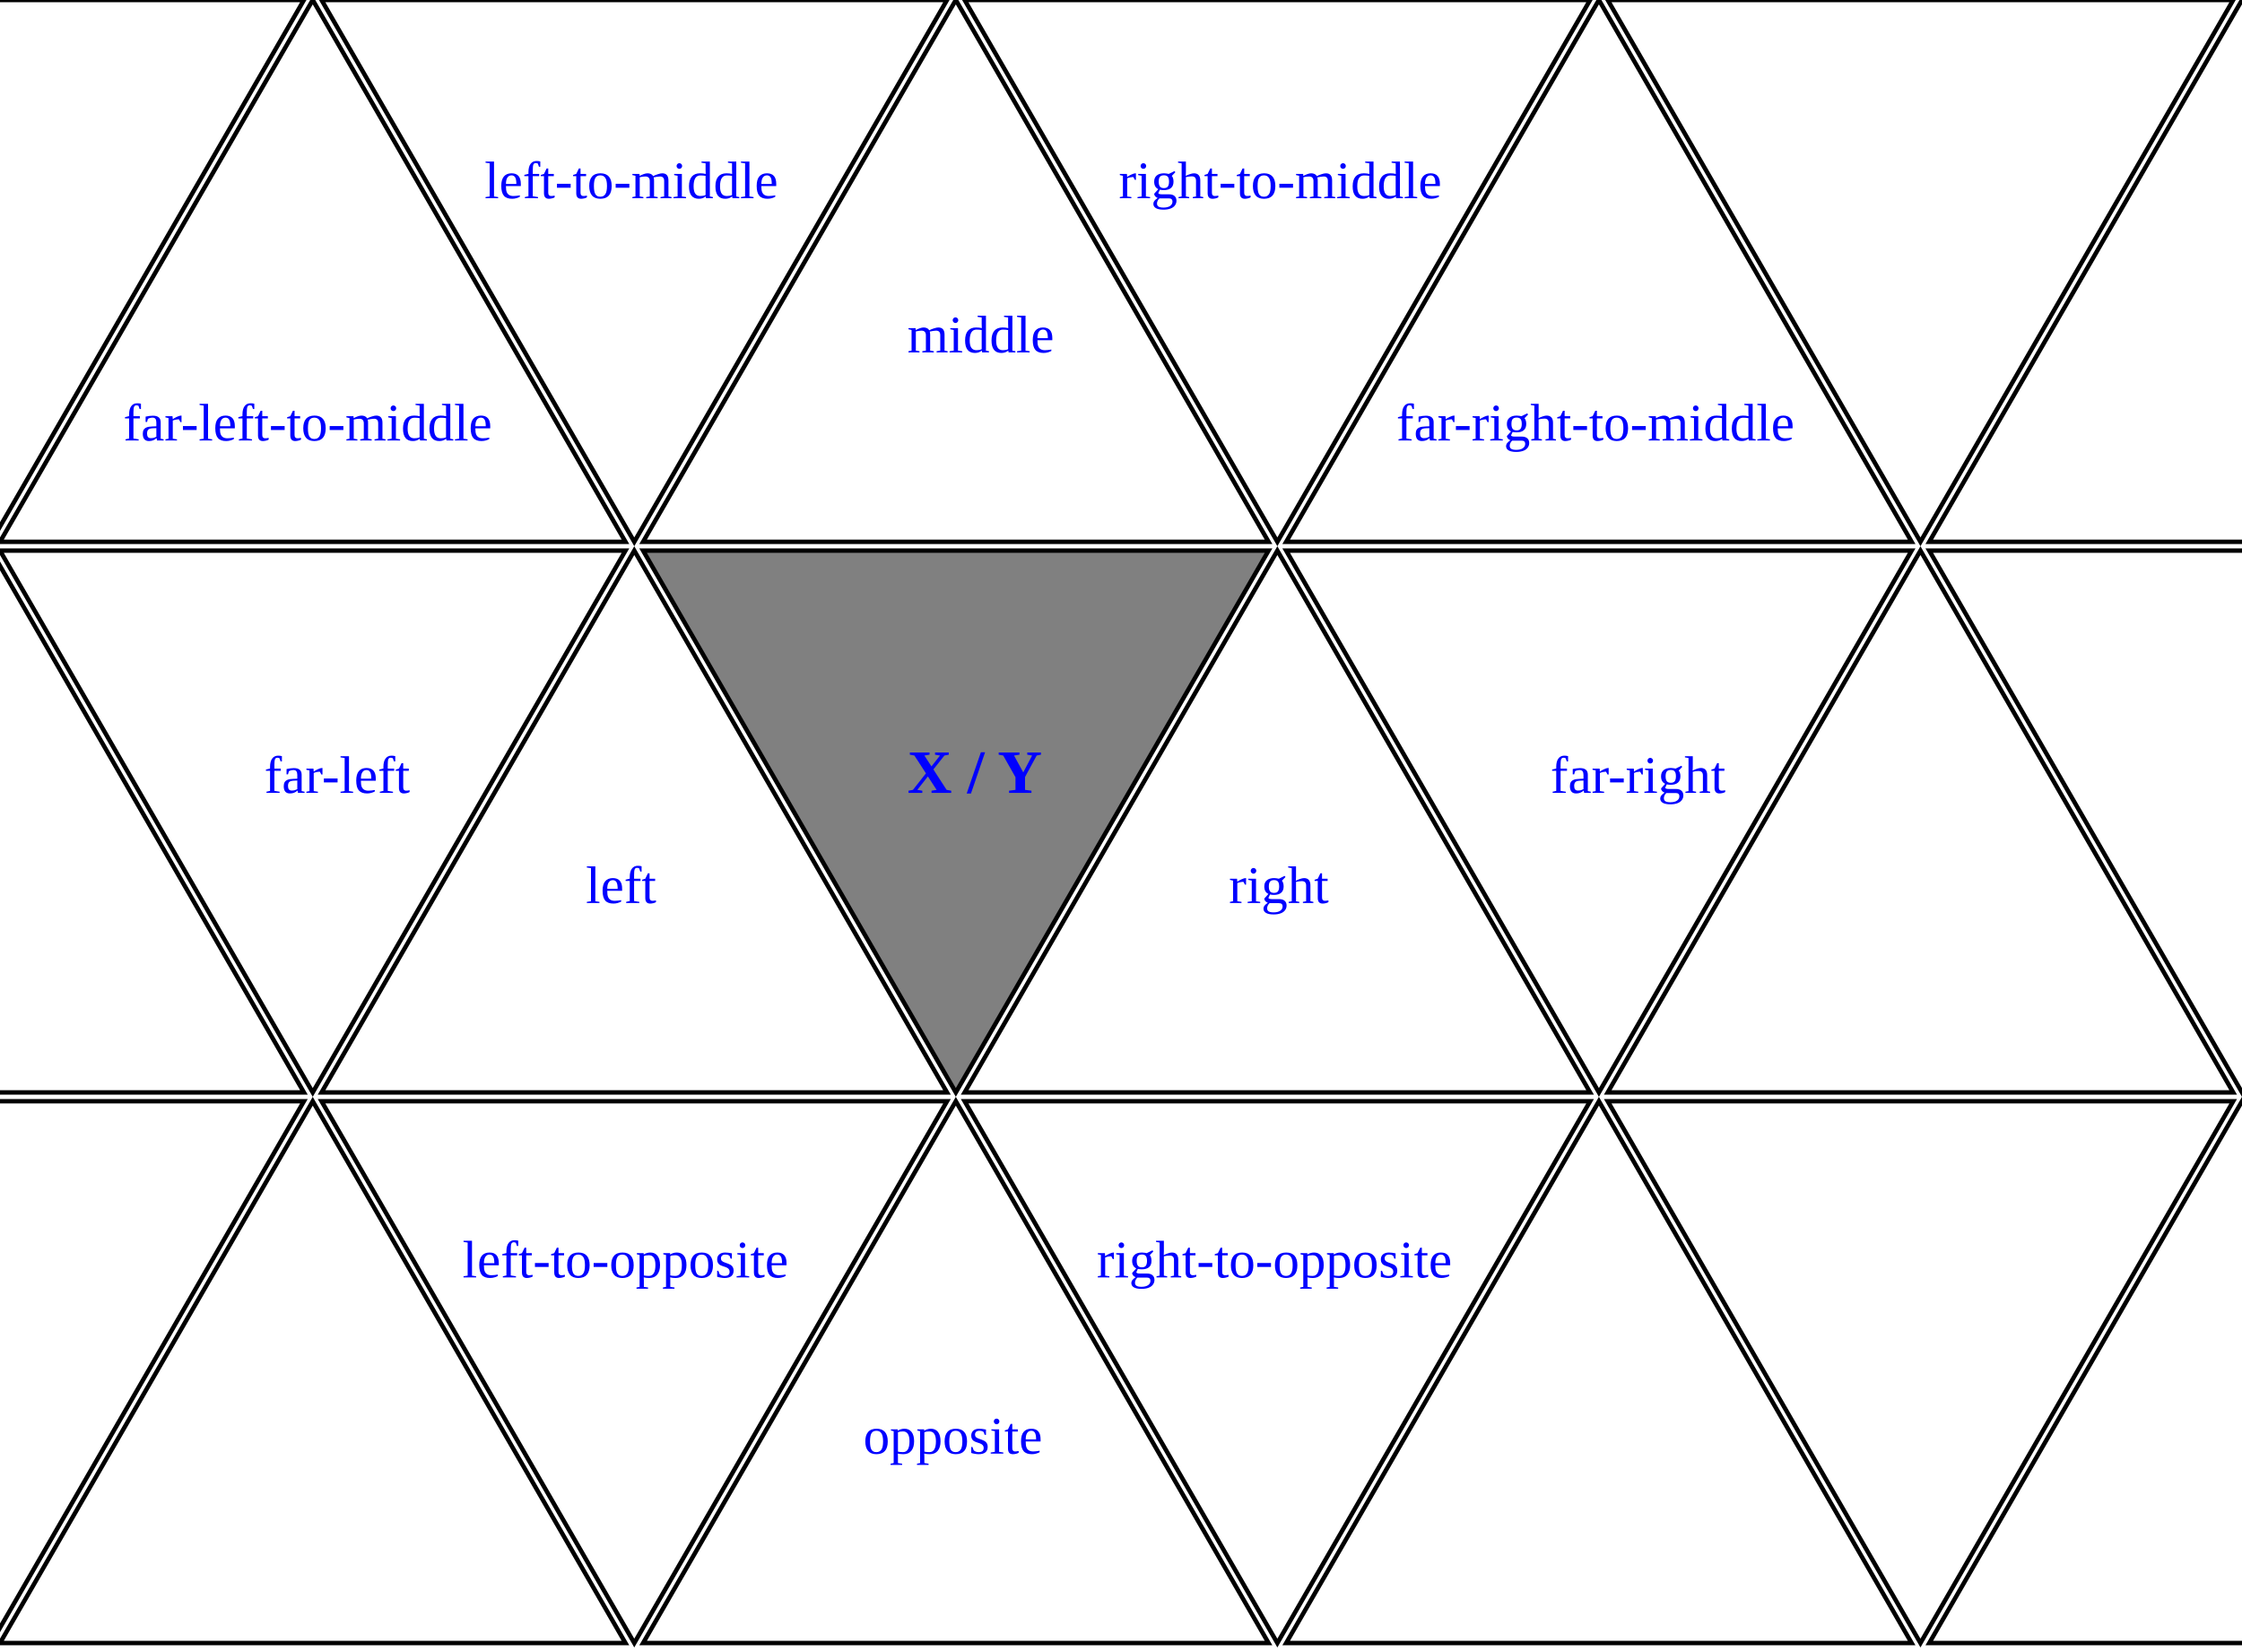
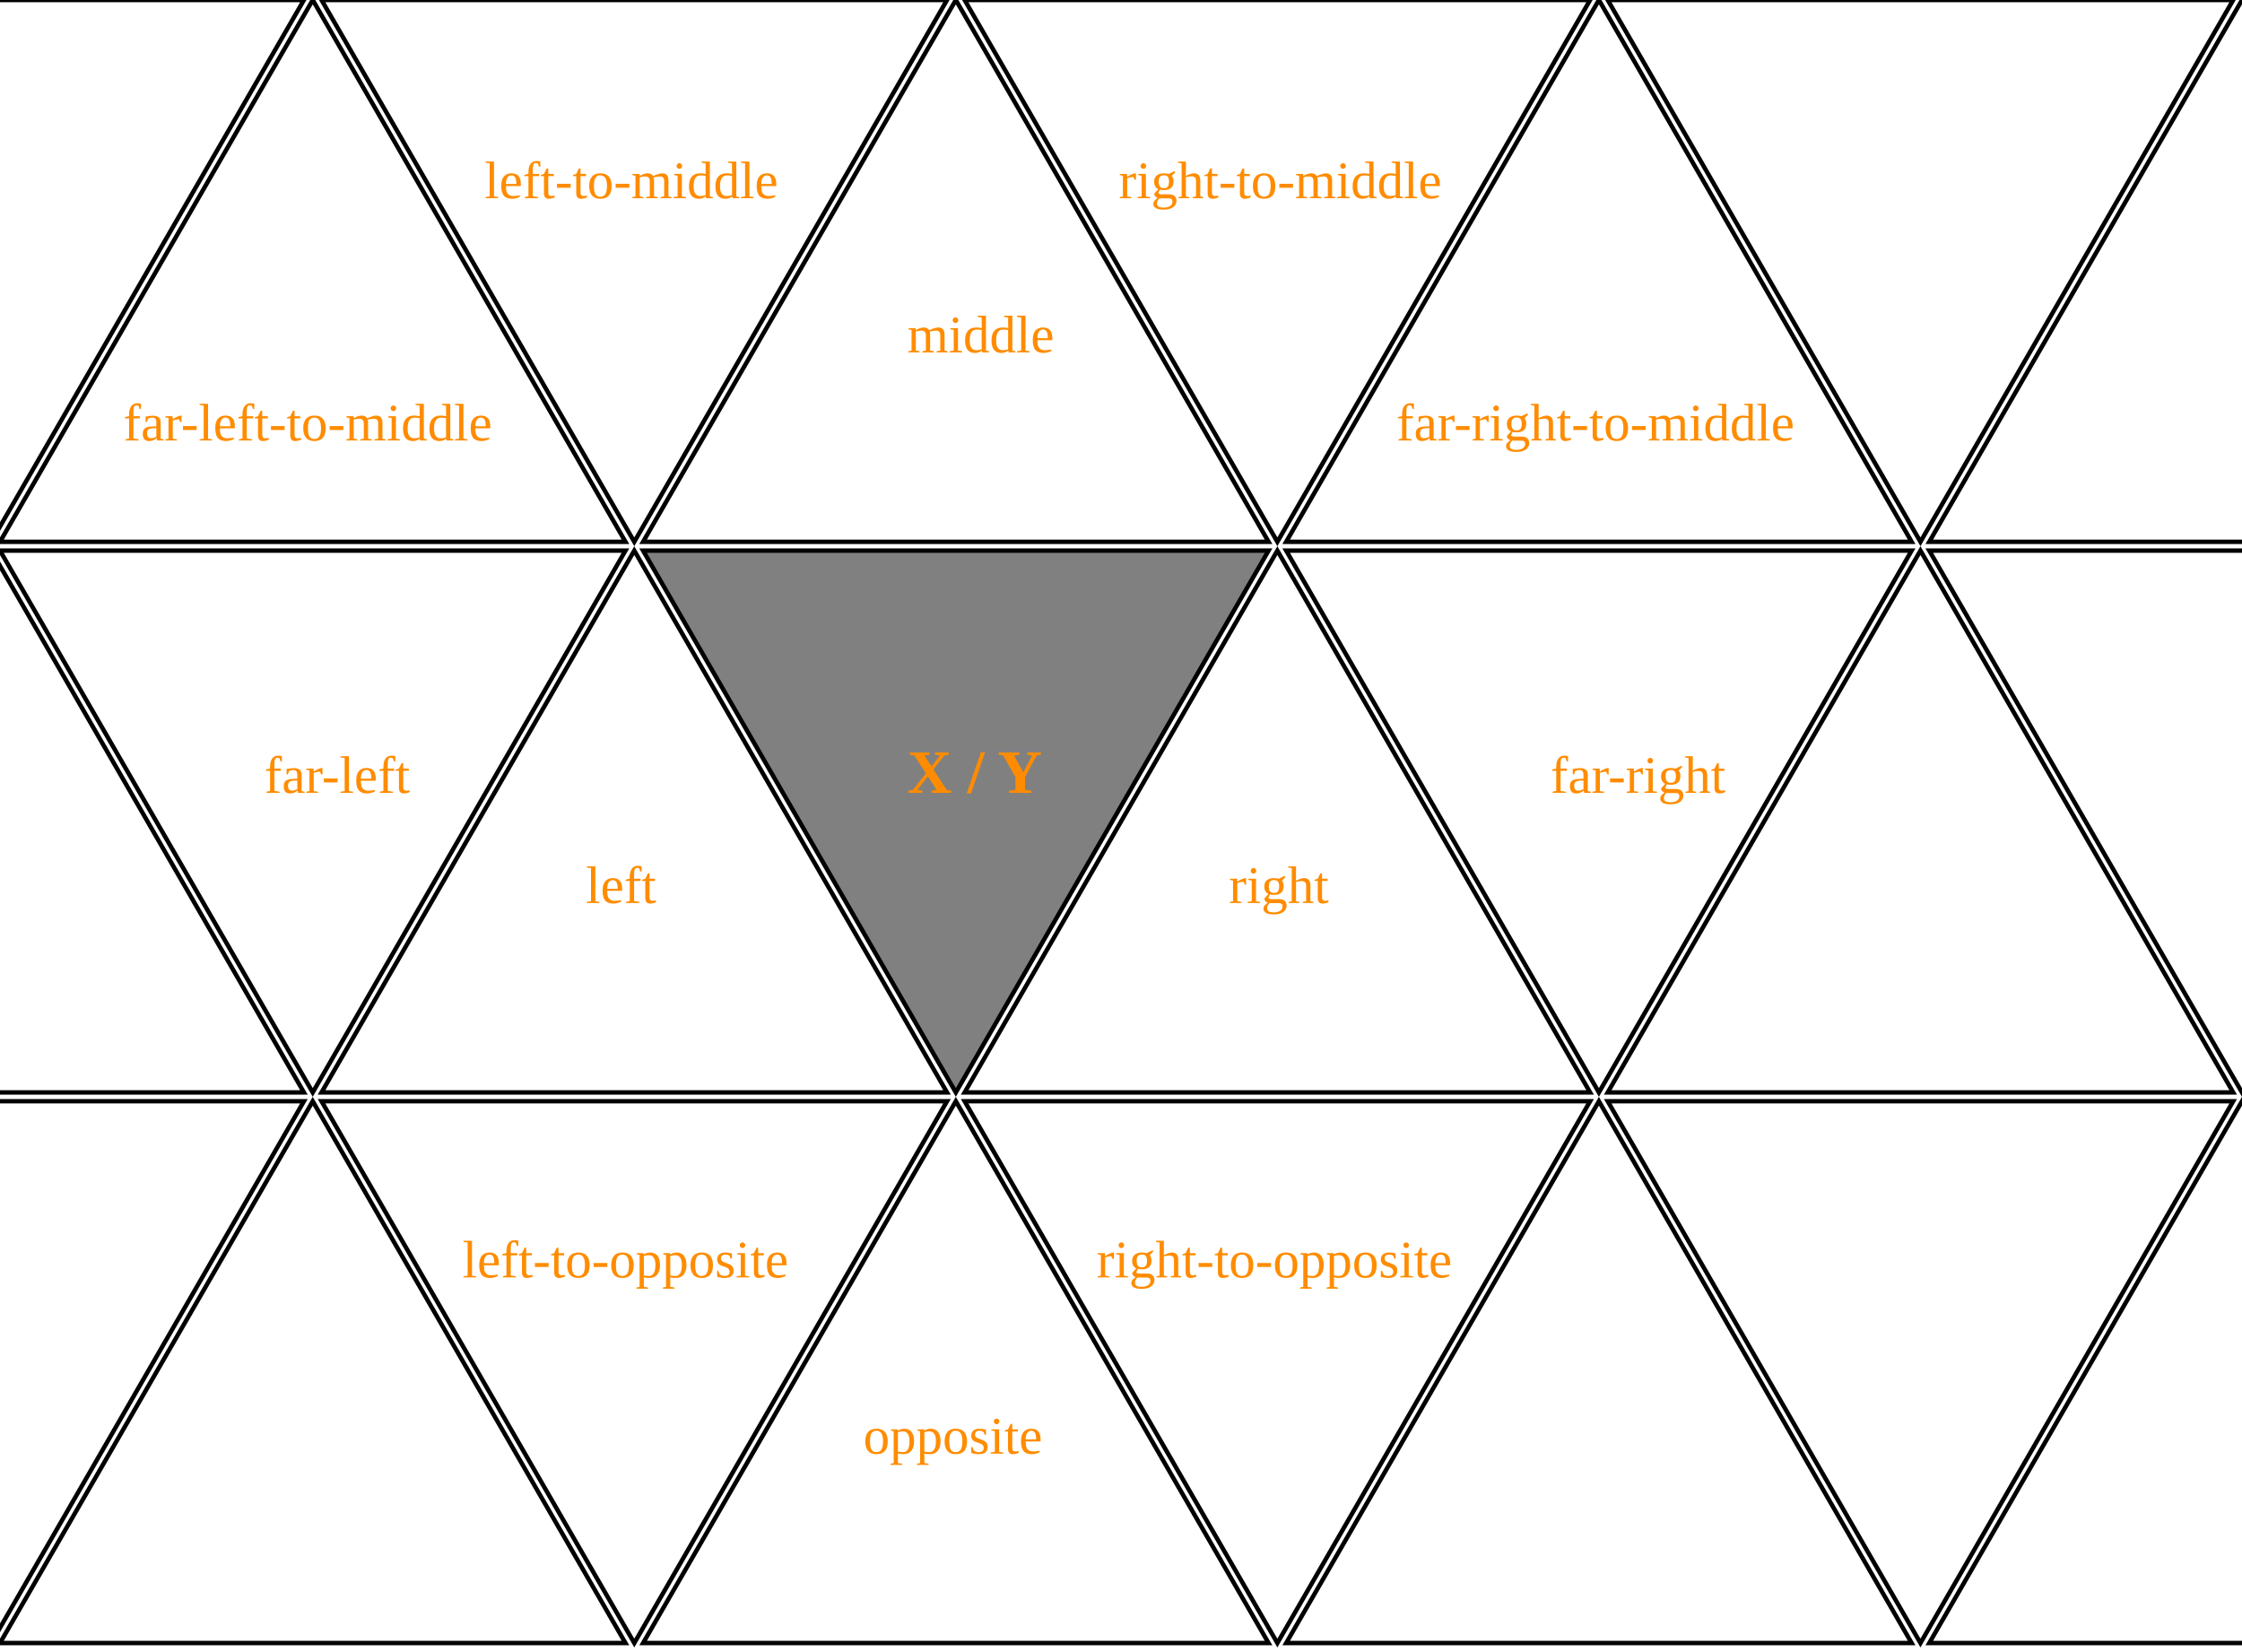
<svg xmlns="http://www.w3.org/2000/svg" version="1.1" width="509" height="375" font-size="12">
  <g>
    <g transform="translate(-73, 0)">
      <polygon points="0,0 71,123 142,0" fill="none" stroke="black" stroke-width="1" />
    </g>
    <g transform="translate(0, 0)">
      <polygon points="0,123 71,0 142,123" fill="none" stroke="black" stroke-width="1" />
-       <text x="28" y="100" fill="blue">far-left-to-middle</text>
+       <text x="28" y="100" fill="darkorange">far-left-to-middle</text>
    </g>
    <g transform="translate(73, 0)">
      <polygon points="0,0 71,123 142,0" fill="none" stroke="black" stroke-width="1" />
-       <text x="37" y="45" fill="blue">left-to-middle</text>
+       <text x="37" y="45" fill="darkorange">left-to-middle</text>
    </g>
    <g transform="translate(146, 0)">
      <polygon points="0,123 71,0 142,123" fill="none" stroke="black" stroke-width="1" />
-       <text x="60" y="80" fill="blue">middle</text>
+       <text x="60" y="80" fill="darkorange">middle</text>
    </g>
    <g transform="translate(219, 0)">
      <polygon points="0,0 71,123 142,0" fill="none" stroke="black" stroke-width="1" />
-       <text x="35" y="45" fill="blue">right-to-middle</text>
+       <text x="35" y="45" fill="darkorange">right-to-middle</text>
    </g>
    <g transform="translate(292, 0)">
      <polygon points="0,123 71,0 142,123" fill="none" stroke="black" stroke-width="1" />
-       <text x="25" y="100" fill="blue">far-right-to-middle</text>
+       <text x="25" y="100" fill="darkorange">far-right-to-middle</text>
    </g>
    <g transform="translate(365, 0)">
      <polygon points="0,0 71,123 142,0" fill="none" stroke="black" stroke-width="1" />
    </g>
    <g transform="translate(438, 0)">
      <polygon points="0,123 71,0 142,123" fill="none" stroke="black" stroke-width="1" />
    </g>
  </g>
  <g transform="translate(-73, 125)">
    <g transform="translate(0, 0)">
      <polygon points="0,123 71,0 142,123" fill="none" stroke="black" stroke-width="1" />
    </g>
    <g transform="translate(73, 0)">
      <polygon points="0,0 71,123 142,0" fill="none" stroke="black" stroke-width="1" />
-       <text x="60" y="55" fill="blue">far-left</text>
+       <text x="60" y="55" fill="darkorange">far-left</text>
    </g>
    <g transform="translate(146, 0)">
      <polygon points="0,123 71,0 142,123" fill="none" stroke="black" stroke-width="1" />
-       <text x="60" y="80" fill="blue">left</text>
+       <text x="60" y="80" fill="darkorange">left</text>
    </g>
    <g transform="translate(219, 0)">
      <polygon points="0,0 71,123 142,0" fill="gray" stroke="black" stroke-width="1" />
-       <text x="60" y="55" fill="blue" font-weight="bold" font-size="14">X / Y</text>
+       <text x="60" y="55" fill="darkorange" font-weight="bold" font-size="14">X / Y</text>
    </g>
    <g transform="translate(292, 0)">
      <polygon points="0,123 71,0 142,123" fill="none" stroke="black" stroke-width="1" />
-       <text x="60" y="80" fill="blue">right</text>
+       <text x="60" y="80" fill="darkorange">right</text>
    </g>
    <g transform="translate(365, 0)">
      <polygon points="0,0 71,123 142,0" fill="none" stroke="black" stroke-width="1" />
-       <text x="60" y="55" fill="blue">far-right</text>
+       <text x="60" y="55" fill="darkorange">far-right</text>
    </g>
    <g transform="translate(438, 0)">
      <polygon points="0,123 71,0 142,123" fill="none" stroke="black" stroke-width="1" />
    </g>
    <g transform="translate(511, 0)">
      <polygon points="0,0 71,123 142,0" fill="none" stroke="black" stroke-width="1" />
    </g>
  </g>
  <g transform="translate(0, 250)">
    <g transform="translate(-73, 0)">
      <polygon points="0,0 71,123 142,0" fill="none" stroke="black" stroke-width="1" />
    </g>
    <g transform="translate(0, 0)">
      <polygon points="0,123 71,0 142,123" fill="none" stroke="black" stroke-width="1" />
    </g>
    <g transform="translate(73, 0)">
      <polygon points="0,0 71,123 142,0" fill="none" stroke="black" stroke-width="1" />
-       <text x="32" y="40" fill="blue">left-to-opposite</text>
+       <text x="32" y="40" fill="darkorange">left-to-opposite</text>
    </g>
    <g transform="translate(146, 0)">
      <polygon points="0,123 71,0 142,123" fill="none" stroke="black" stroke-width="1" />
-       <text x="50" y="80" fill="blue">opposite</text>
+       <text x="50" y="80" fill="darkorange">opposite</text>
    </g>
    <g transform="translate(219, 0)">
      <polygon points="0,0 71,123 142,0" fill="none" stroke="black" stroke-width="1" />
-       <text x="30" y="40" fill="blue">right-to-opposite</text>
+       <text x="30" y="40" fill="darkorange">right-to-opposite</text>
    </g>
    <g transform="translate(292, 0)">
      <polygon points="0,123 71,0 142,123" fill="none" stroke="black" stroke-width="1" />
    </g>
    <g transform="translate(365, 0)">
      <polygon points="0,0 71,123 142,0" fill="none" stroke="black" stroke-width="1" />
    </g>
    <g transform="translate(438, 0)">
      <polygon points="0,123 71,0 142,123" fill="none" stroke="black" stroke-width="1" />
    </g>
  </g>
</svg>
